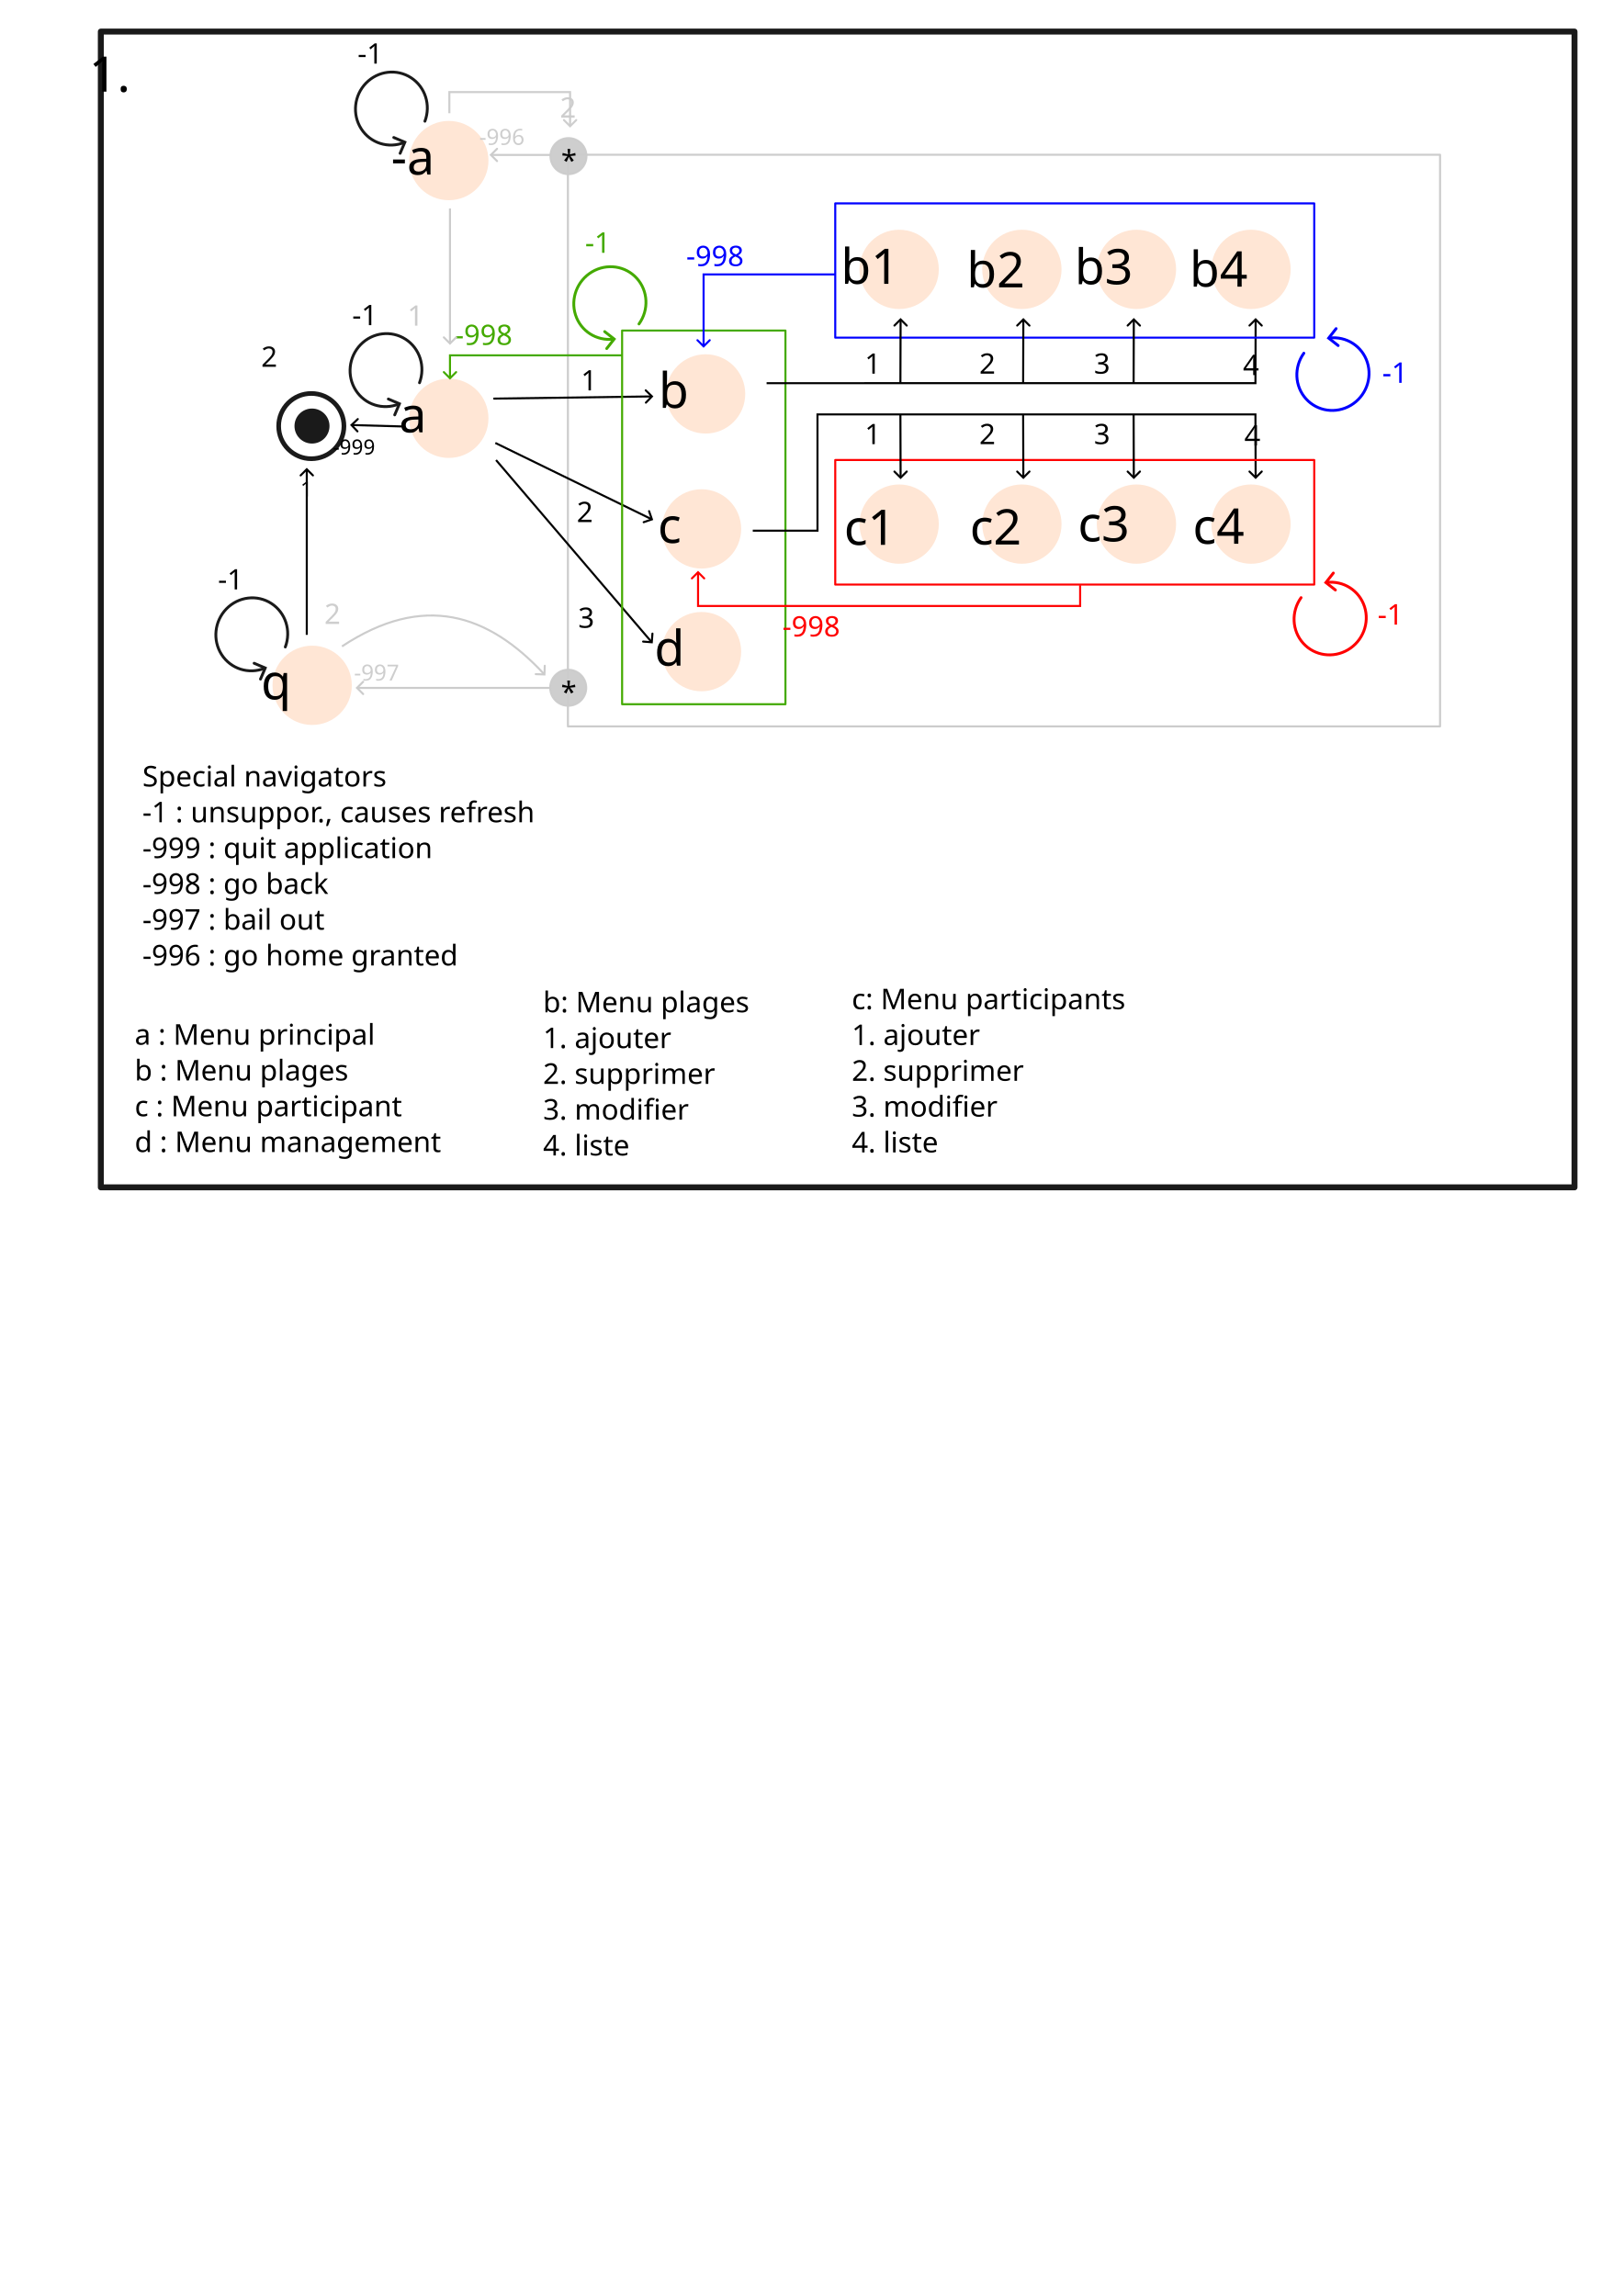
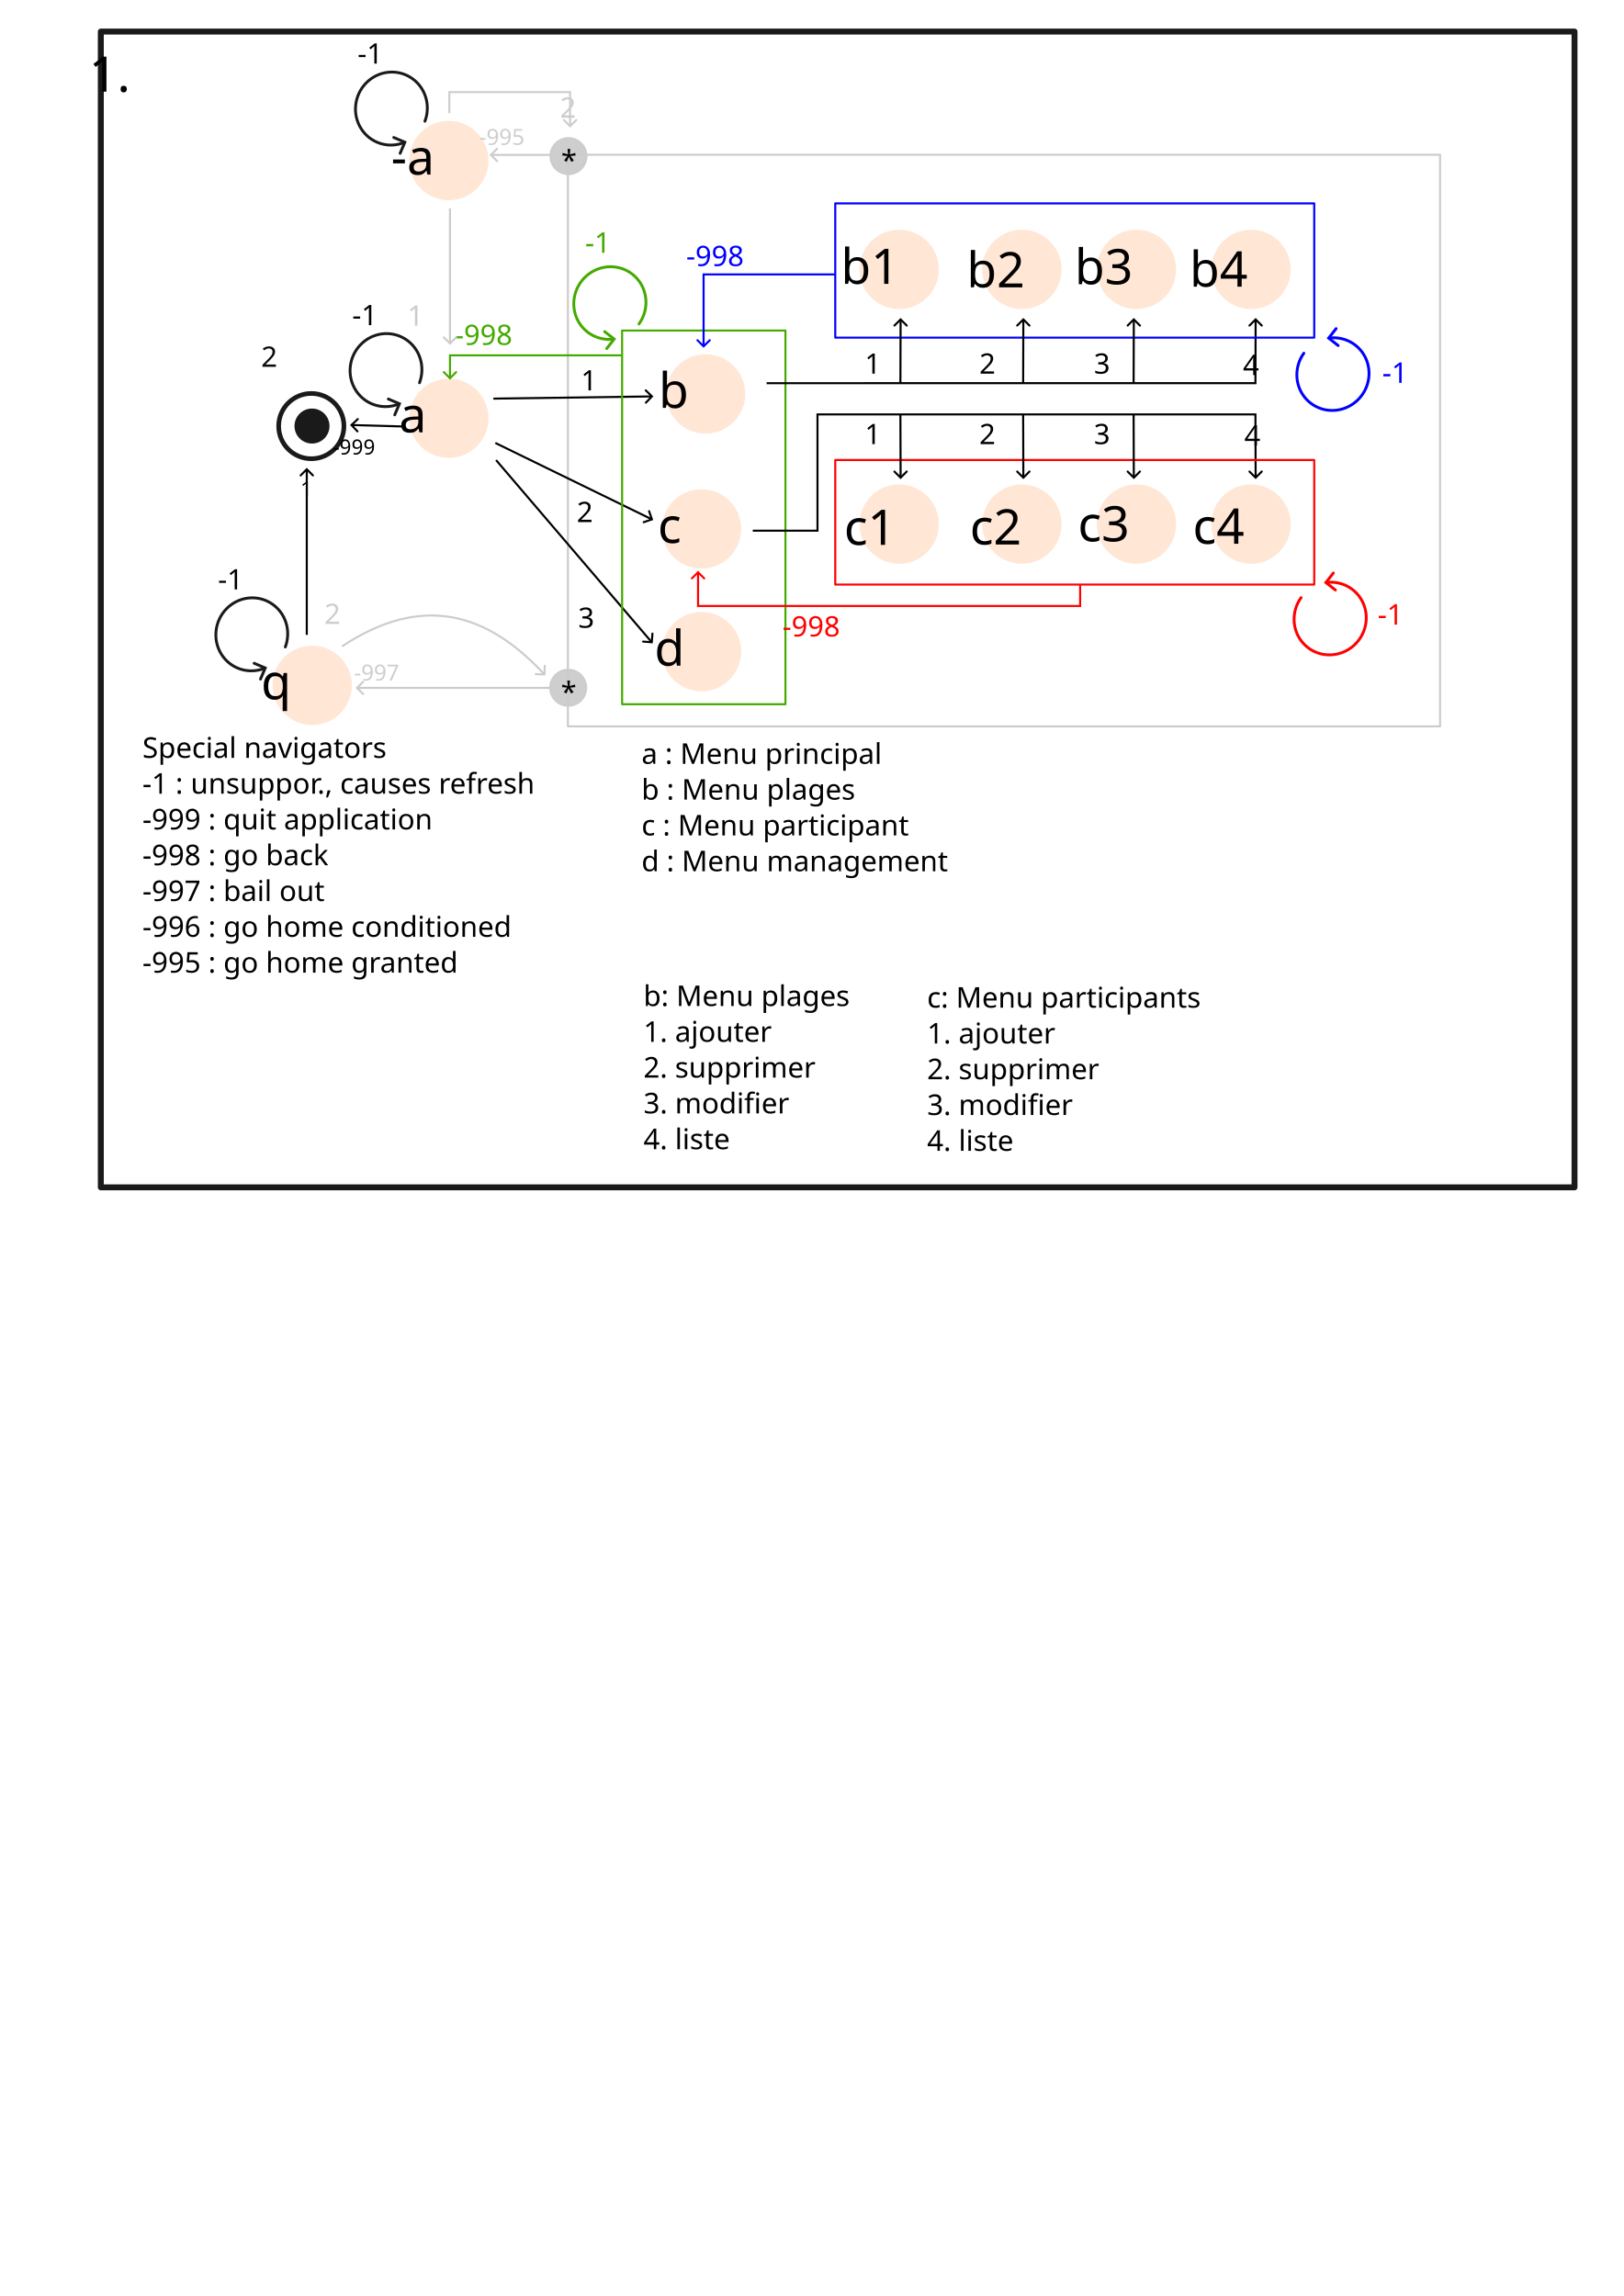
<svg xmlns="http://www.w3.org/2000/svg" width="210mm" height="297mm" viewBox="0 0 210 297" version="1.1" id="svg1">
  <defs id="defs1">
    <marker style="overflow:visible" id="ArrowWideRounded" refX="0" refY="0" orient="auto-start-reverse" markerWidth="1" markerHeight="1" viewBox="0 0 1 1" preserveAspectRatio="xMidYMid">
      <path style="fill:none;stroke:context-stroke;stroke-width:1;stroke-linecap:round" d="M 3,-3 0,0 3,3" transform="rotate(180,0.125,0)" id="path3" />
    </marker>
    <marker style="overflow:visible" id="ArrowWideRounded-2-6-6-7" refX="0" refY="0" orient="auto-start-reverse" markerWidth="1" markerHeight="1" viewBox="0 0 1 1" preserveAspectRatio="xMidYMid">
      <path style="fill:none;stroke:context-stroke;stroke-width:1;stroke-linecap:round" d="M 3,-3 0,0 3,3" transform="rotate(180,0.125,0)" id="path3-0-3-6-38" />
    </marker>
    <marker style="overflow:visible" id="ArrowWideRounded-2-6-6-7-6" refX="0" refY="0" orient="auto-start-reverse" markerWidth="1" markerHeight="1" viewBox="0 0 1 1" preserveAspectRatio="xMidYMid">
      <path style="fill:none;stroke:context-stroke;stroke-width:1;stroke-linecap:round" d="M 3,-3 0,0 3,3" transform="rotate(180,0.125,0)" id="path3-0-3-6-38-0" />
    </marker>
    <marker style="overflow:visible" id="ArrowWideRounded-2-6-6-7-1" refX="0" refY="0" orient="auto-start-reverse" markerWidth="1" markerHeight="1" viewBox="0 0 1 1" preserveAspectRatio="xMidYMid">
      <path style="fill:none;stroke:context-stroke;stroke-width:1;stroke-linecap:round" d="M 3,-3 0,0 3,3" transform="rotate(180,0.125,0)" id="path3-0-3-6-38-7" />
    </marker>
    <marker style="overflow:visible" id="ArrowWideRounded-2-6-6-7-1-0" refX="0" refY="0" orient="auto-start-reverse" markerWidth="1" markerHeight="1" viewBox="0 0 1 1" preserveAspectRatio="xMidYMid">
      <path style="fill:none;stroke:context-stroke;stroke-width:1;stroke-linecap:round" d="M 3,-3 0,0 3,3" transform="rotate(180,0.125,0)" id="path3-0-3-6-38-7-2" />
    </marker>
    <marker style="overflow:visible" id="ArrowWideRounded-2-6-6-7-6-7" refX="0" refY="0" orient="auto-start-reverse" markerWidth="1" markerHeight="1" viewBox="0 0 1 1" preserveAspectRatio="xMidYMid">
      <path style="fill:none;stroke:context-stroke;stroke-width:1;stroke-linecap:round" d="M 3,-3 0,0 3,3" transform="rotate(180,0.125,0)" id="path3-0-3-6-38-0-0" />
    </marker>
  </defs>
  <g id="layer1">
    <rect style="fill:none;fill-opacity:1;stroke:#cccccc;stroke-width:0.265;stroke-linecap:round;stroke-linejoin:round;stroke-dasharray:none;paint-order:fill markers stroke" id="rect50" width="112.798" height="73.946" x="73.452" y="20.017" />
    <circle style="fill:#ffe6d5;stroke-width:11.113;stroke-linecap:round;stroke-linejoin:round;paint-order:stroke markers fill" id="circle63" cx="58.046" cy="54.107" r="5.129" />
    <text xml:space="preserve" style="font-size:6.35px;line-height:1.25;font-family:'Arial Black';-inkscape-font-specification:'Arial Black, ';text-align:center;word-spacing:0px;text-anchor:middle;stroke-width:0.265" x="57.517" y="55.919" id="text1">
      <tspan id="tspan1" style="stroke-width:0.265" x="57.517" y="55.919">a</tspan>
    </text>
    <circle style="fill:#ffe6d5;stroke-width:11.113;stroke-linecap:round;stroke-linejoin:round;paint-order:stroke markers fill" id="circle63-6" cx="40.374" cy="88.649" r="5.129" />
    <text xml:space="preserve" style="font-size:6.35px;line-height:1.25;font-family:'Arial Black';-inkscape-font-specification:'Arial Black, ';text-align:center;word-spacing:0px;text-anchor:middle;stroke-width:0.265" x="39.845" y="90.46" id="text1-0">
      <tspan id="tspan1-8" style="stroke-width:0.265" x="39.845" y="90.46">q</tspan>
    </text>
    <circle style="fill:#ffe6d5;stroke-width:11.113;stroke-linecap:round;stroke-linejoin:round;paint-order:stroke markers fill" id="path1-3" cx="91.257" cy="50.955" r="5.129" />
    <text xml:space="preserve" style="font-size:6.35px;line-height:1.25;font-family:'Arial Black';-inkscape-font-specification:'Arial Black, ';text-align:center;word-spacing:0px;text-anchor:middle;stroke-width:0.265" x="91.257" y="52.766" id="text1-9">
      <tspan id="tspan1-0" style="stroke-width:0.265" x="91.257" y="52.766">b</tspan>
    </text>
    <circle style="fill:#ffe6d5;stroke-width:11.113;stroke-linecap:round;stroke-linejoin:round;paint-order:stroke markers fill" id="path1-3-4" cx="-34.846" cy="116.29" r="5.129" transform="rotate(-90)" />
    <text xml:space="preserve" style="font-size:6.35px;line-height:1.25;font-family:'Arial Black';-inkscape-font-specification:'Arial Black, ';text-align:center;word-spacing:0px;text-anchor:middle;stroke-width:0.265" x="116.642" y="36.713" id="text1-9-0">
      <tspan id="tspan1-0-8" style="stroke-width:0.265" x="116.642" y="36.713">b1</tspan>
    </text>
    <path style="fill:none;stroke:#000000;stroke-width:0.265px;stroke-linecap:butt;stroke-linejoin:miter;stroke-opacity:1;marker-end:url(#ArrowWideRounded)" d="m 63.81,51.564 20.444,-0.285" id="path64" />
    <text xml:space="preserve" style="font-size:3.656px;line-height:1.25;font-family:'Arial Black';-inkscape-font-specification:'Arial Black, ';text-align:center;word-spacing:0px;text-anchor:middle;stroke-width:0.152" x="78.552" y="50.498" id="text4">
      <tspan id="tspan4" style="stroke-width:0.152" x="78.552" y="50.498">1</tspan>
    </text>
    <circle style="fill:none;stroke:#1a1a1a;stroke-width:0.599;stroke-linecap:round;stroke-linejoin:round;stroke-dasharray:none;paint-order:stroke markers fill" id="circle64-1" cx="55.118" cy="-40.262" r="4.221" transform="rotate(90)" />
    <rect style="fill:none;stroke:#1a1a1a;stroke-width:0.768;stroke-linecap:round;stroke-linejoin:round;stroke-dasharray:none;paint-order:stroke markers fill" id="rect5" width="190.597" height="149.506" x="13.04" y="4.085" />
    <text xml:space="preserve" style="font-size:6.35px;line-height:1.25;font-family:'Arial Black';-inkscape-font-specification:'Arial Black, ';text-align:center;word-spacing:0px;text-anchor:middle;stroke-width:0.265" x="18.311" y="11.859" id="text9">
      <tspan id="tspan9" style="stroke-width:0.265" x="18.311" y="11.859">1.</tspan>
    </text>
-     <text xml:space="preserve" style="font-size:3.704px;line-height:1.25;font-family:'Arial Black';-inkscape-font-specification:'Arial Black, ';word-spacing:0px;stroke-width:0.265" x="17.417" y="135.134" id="text2">
-       <tspan id="tspan2" style="stroke-width:0.265" x="17.417" y="135.134">a : Menu principal</tspan>
-       <tspan style="stroke-width:0.265" x="17.417" y="139.764" id="tspan3">b : Menu plages</tspan>
-       <tspan style="stroke-width:0.265" x="17.417" y="144.394" id="tspan5">c : Menu participant</tspan>
-       <tspan style="stroke-width:0.265" x="17.417" y="149.024" id="tspan6">d : Menu management</tspan>
-     </text>
-     <text xml:space="preserve" style="font-size:3.704px;line-height:1.25;font-family:'Arial Black';-inkscape-font-specification:'Arial Black, ';word-spacing:0px;stroke-width:0.265" x="70.233" y="130.945" id="text7">
-       <tspan id="tspan7" style="stroke-width:0.265" x="70.233" y="130.945">b: Menu plages</tspan>
-       <tspan style="stroke-width:0.265" x="70.233" y="135.576" id="tspan8">1. ajouter</tspan>
-       <tspan style="stroke-width:0.265" x="70.233" y="140.206" id="tspan19">2. supprimer</tspan>
-       <tspan style="stroke-width:0.265" x="70.233" y="144.836" id="tspan20">3. modifier</tspan>
-       <tspan style="stroke-width:0.265" x="70.233" y="149.466" id="tspan31">4. liste</tspan>
+     <text xml:space="preserve" style="font-size:3.704px;line-height:1.25;font-family:'Arial Black';-inkscape-font-specification:'Arial Black, ';word-spacing:0px;stroke-width:0.265" x="82.968" y="98.807" id="text2">
+       <tspan id="tspan2" style="stroke-width:0.265" x="82.968" y="98.807">a : Menu principal</tspan>
+       <tspan style="stroke-width:0.265" x="82.968" y="103.437" id="tspan3">b : Menu plages</tspan>
+       <tspan style="stroke-width:0.265" x="82.968" y="108.067" id="tspan5">c : Menu participant</tspan>
+       <tspan style="stroke-width:0.265" x="82.968" y="112.697" id="tspan6">d : Menu management</tspan>
+     </text>
+     <text xml:space="preserve" style="font-size:3.704px;line-height:1.25;font-family:'Arial Black';-inkscape-font-specification:'Arial Black, ';word-spacing:0px;stroke-width:0.265" x="83.221" y="130.134" id="text7">
+       <tspan id="tspan7" style="stroke-width:0.265" x="83.221" y="130.134">b: Menu plages</tspan>
+       <tspan style="stroke-width:0.265" x="83.221" y="134.764" id="tspan8">1. ajouter</tspan>
+       <tspan style="stroke-width:0.265" x="83.221" y="139.394" id="tspan19">2. supprimer</tspan>
+       <tspan style="stroke-width:0.265" x="83.221" y="144.024" id="tspan20">3. modifier</tspan>
+       <tspan style="stroke-width:0.265" x="83.221" y="148.655" id="tspan31">4. liste</tspan>
    </text>
    <text xml:space="preserve" style="font-size:3.656px;line-height:1.25;font-family:'Arial Black';-inkscape-font-specification:'Arial Black, ';text-align:center;word-spacing:0px;text-anchor:middle;stroke-width:0.152" x="49.426" y="42.06" id="text32">
      <tspan style="stroke-width:0.152" x="50.035" y="42.06" id="tspan47">-1 </tspan>
    </text>
    <path style="fill:none;stroke:#1a1a1a;stroke-width:0.368;stroke-linecap:round;stroke-linejoin:round;stroke-dasharray:none;marker-end:url(#ArrowWideRounded-2-6-6-7);paint-order:stroke markers fill" id="path32" d="m 68.243,-27.168 a 4.634,4.735 0 0 1 -3.67,4.631 4.634,4.735 0 0 1 -5.197,-2.704 4.634,4.735 0 0 1 1.507,-5.756 4.634,4.735 0 0 1 5.824,0.308" transform="matrix(0.9356054,0.3530475,0.3530475,-0.9356054,0,0)" />
    <text xml:space="preserve" style="font-size:3.656px;line-height:1.25;font-family:'Arial Black';-inkscape-font-specification:'Arial Black, ';text-align:center;word-spacing:0px;text-anchor:middle;stroke-width:0.152" x="32.068" y="76.239" id="text32-6">
      <tspan style="stroke-width:0.152" x="32.678" y="76.239" id="tspan47-9">-1 </tspan>
    </text>
    <path style="fill:none;stroke:#1a1a1a;stroke-width:0.368;stroke-linecap:round;stroke-linejoin:round;stroke-dasharray:none;marker-end:url(#ArrowWideRounded-2-6-6-7-1);paint-order:stroke markers fill" id="path32-5" d="m 64.07,-65.274 a 4.634,4.735 0 0 1 -3.67,4.631 4.634,4.735 0 0 1 -5.197,-2.704 4.634,4.735 0 0 1 1.507,-5.756 4.634,4.735 0 0 1 5.824,0.308" transform="matrix(0.9356054,0.3530475,0.3530475,-0.9356054,0,0)" />
    <text xml:space="preserve" style="font-size:3.656px;line-height:1.25;font-family:'Arial Black';-inkscape-font-specification:'Arial Black, ';text-align:center;word-spacing:0px;text-anchor:middle;stroke-width:0.152" x="50.126" y="8.229" id="text32-6-6">
      <tspan style="stroke-width:0.152" x="50.736" y="8.229" id="tspan47-9-6">-1 </tspan>
    </text>
    <path style="fill:none;stroke:#1a1a1a;stroke-width:0.368;stroke-linecap:round;stroke-linejoin:round;stroke-dasharray:none;marker-end:url(#ArrowWideRounded-2-6-6-7-1-0);paint-order:stroke markers fill" id="path32-5-3" d="M 56.954,4.732 A 4.634,4.735 0 0 1 53.284,9.363 4.634,4.735 0 0 1 48.087,6.659 4.634,4.735 0 0 1 49.594,0.903 4.634,4.735 0 0 1 55.418,1.211" transform="matrix(0.9356054,0.3530475,0.3530475,-0.9356054,0,0)" />
    <path style="fill:none;stroke:#0000ff;stroke-width:0.368;stroke-linecap:round;stroke-linejoin:round;stroke-dasharray:none;marker-end:url(#ArrowWideRounded-2-6-6-7-6);paint-order:stroke markers fill" id="path32-6" d="m -163.632,-61.224 a 4.634,4.735 0 0 1 -3.67,4.631 4.634,4.735 0 0 1 -5.197,-2.704 4.634,4.735 0 0 1 1.507,-5.756 4.634,4.735 0 0 1 5.824,0.308" transform="matrix(-0.81235,-0.5831702,-0.5831702,0.81235,0,0)" />
    <circle style="fill:#ffe6d5;stroke-width:11.113;stroke-linecap:round;stroke-linejoin:round;paint-order:stroke markers fill" id="circle32" cx="90.727" cy="68.417" r="5.129" />
    <text xml:space="preserve" style="font-size:6.35px;line-height:1.25;font-family:'Arial Black';-inkscape-font-specification:'Arial Black, ';text-align:center;word-spacing:0px;text-anchor:middle;stroke-width:0.265" x="90.727" y="70.229" id="text33">
      <tspan id="tspan33" style="stroke-width:0.265" x="90.727" y="70.229">c</tspan>
    </text>
    <path style="fill:none;stroke:#000000;stroke-width:0.265px;stroke-linecap:butt;stroke-linejoin:miter;stroke-opacity:1;marker-end:url(#ArrowWideRounded)" d="m 64.064,57.298 20.191,9.856" id="path33" />
    <text xml:space="preserve" style="font-size:3.656px;line-height:1.25;font-family:'Arial Black';-inkscape-font-specification:'Arial Black, ';text-align:center;word-spacing:0px;text-anchor:middle;stroke-width:0.152" x="78.015" y="67.535" id="text34">
      <tspan id="tspan34" style="stroke-width:0.152" x="78.015" y="67.535">2</tspan>
    </text>
    <circle style="fill:#ffe6d5;stroke-width:11.113;stroke-linecap:round;stroke-linejoin:round;paint-order:stroke markers fill" id="circle34" cx="90.727" cy="84.292" r="5.129" />
    <text xml:space="preserve" style="font-size:6.35px;line-height:1.25;font-family:'Arial Black';-inkscape-font-specification:'Arial Black, ';text-align:center;word-spacing:0px;text-anchor:middle;stroke-width:0.265" x="90.727" y="86.104" id="text35">
      <tspan id="tspan35" style="stroke-width:0.265" x="90.727" y="86.104">d</tspan>
    </text>
    <path style="fill:none;stroke:#000000;stroke-width:0.265px;stroke-linecap:butt;stroke-linejoin:miter;stroke-opacity:1;marker-end:url(#ArrowWideRounded)" d="M 64.156,59.513 84.254,83.029" id="path35" />
    <text xml:space="preserve" style="font-size:3.656px;line-height:1.25;font-family:'Arial Black';-inkscape-font-specification:'Arial Black, ';text-align:center;word-spacing:0px;text-anchor:middle;stroke-width:0.152" x="78.194" y="81.21" id="text36">
      <tspan id="tspan36" style="stroke-width:0.152" x="78.194" y="81.21">3</tspan>
    </text>
    <rect style="fill:none;stroke:#44aa00;stroke-width:0.265;stroke-linecap:round;stroke-linejoin:round;stroke-opacity:1;paint-order:fill markers stroke" id="rect36" width="21.127" height="48.342" x="80.459" y="42.756" />
    <path style="fill:none;stroke:#44aa00;stroke-width:0.265;stroke-linecap:butt;stroke-linejoin:miter;stroke-dasharray:none;stroke-opacity:1;marker-end:url(#ArrowWideRounded-2-6-6-7)" d="M 80.546,45.966 H 58.198 v 2.897" id="path36" />
    <path style="fill:none;stroke:#000000;stroke-width:0.265px;stroke-linecap:butt;stroke-linejoin:miter;stroke-opacity:1;marker-end:url(#ArrowWideRounded)" d="m 99.148,49.566 63.223,-0.003 0.026,-8.18" id="path37" />
    <circle style="fill:#ffe6d5;stroke-width:11.113;stroke-linecap:round;stroke-linejoin:round;paint-order:stroke markers fill" id="circle38" cx="-34.846" cy="132.164" r="5.129" transform="rotate(-90)" />
    <text xml:space="preserve" style="font-size:6.35px;line-height:1.25;font-family:'Arial Black';-inkscape-font-specification:'Arial Black, ';text-align:center;word-spacing:0px;text-anchor:middle;stroke-width:0.265" x="132.911" y="37.166" id="text38">
      <tspan id="tspan38" style="stroke-width:0.265" x="132.911" y="37.166">b2</tspan>
    </text>
    <circle style="fill:#ffe6d5;stroke-width:11.113;stroke-linecap:round;stroke-linejoin:round;paint-order:stroke markers fill" id="circle39" cx="-34.846" cy="146.981" r="5.129" transform="rotate(-90)" />
    <text xml:space="preserve" style="font-size:6.35px;line-height:1.25;font-family:'Arial Black';-inkscape-font-specification:'Arial Black, ';text-align:center;word-spacing:0px;text-anchor:middle;stroke-width:0.265" x="146.877" y="36.764" id="text39">
      <tspan id="tspan39" style="stroke-width:0.265" x="146.877" y="36.764">b3</tspan>
    </text>
    <rect style="fill:none;stroke:#0000ff;stroke-width:0.265;stroke-linecap:round;stroke-linejoin:round;stroke-opacity:1;paint-order:fill markers stroke" id="rect39" width="17.367" height="61.95" x="-43.676" y="108.026" transform="rotate(-90)" />
    <path style="fill:none;stroke:#0000ff;stroke-width:0.265;stroke-linecap:butt;stroke-linejoin:miter;stroke-dasharray:none;stroke-opacity:1;marker-end:url(#ArrowWideRounded-2-6-6-7)" d="M 108.075,35.498 H 90.998 v 9.239" id="path40" />
    <text xml:space="preserve" style="font-size:3.656px;line-height:1.25;font-family:'Arial Black';-inkscape-font-specification:'Arial Black, ';text-align:center;word-spacing:0px;text-anchor:middle;fill:#0000ff;stroke-width:0.152" x="94.855" y="34.412" id="text40">
      <tspan id="tspan40" style="fill:#0000ff;stroke-width:0.152" x="94.855" y="34.412">-998</tspan>
    </text>
    <circle style="fill:#ffe6d5;stroke-width:11.113;stroke-linecap:round;stroke-linejoin:round;paint-order:stroke markers fill" id="circle40" cx="-34.846" cy="161.798" r="5.129" transform="rotate(-90)" />
    <text xml:space="preserve" style="font-size:6.35px;line-height:1.25;font-family:'Arial Black';-inkscape-font-specification:'Arial Black, ';text-align:center;word-spacing:0px;text-anchor:middle;stroke-width:0.265" x="161.738" y="37.078" id="text41">
      <tspan id="tspan41" style="stroke-width:0.265" x="161.738" y="37.078">b4</tspan>
    </text>
    <path style="fill:none;stroke:#44aa00;stroke-width:0.368;stroke-linecap:round;stroke-linejoin:round;stroke-dasharray:none;marker-end:url(#ArrowWideRounded-2-6-6-7-6);paint-order:stroke markers fill" id="path1" d="m 91.572,14.153 a 4.634,4.735 0 0 1 -3.67,4.631 4.634,4.735 0 0 1 -5.197,-2.704 4.634,4.735 0 0 1 1.507,-5.756 4.634,4.735 0 0 1 5.824,0.308" transform="matrix(0.81235,0.5831702,0.5831702,-0.81235,0,0)" />
    <text xml:space="preserve" style="font-size:3.704px;line-height:1.25;font-family:'Arial Black';-inkscape-font-specification:'Arial Black, ';word-spacing:0px;fill:#44aa00;stroke-width:0.265" x="75.677" y="32.703" id="text10">
      <tspan id="tspan10" style="fill:#44aa00;stroke-width:0.265" x="75.677" y="32.703">-1</tspan>
    </text>
    <path style="fill:none;stroke:#000000;stroke-width:0.265px;stroke-linecap:butt;stroke-linejoin:miter;stroke-opacity:1;marker-end:url(#ArrowWideRounded)" d="m 146.615,49.564 0.026,-8.18" id="path12" />
    <path style="fill:none;stroke:#000000;stroke-width:0.265px;stroke-linecap:butt;stroke-linejoin:miter;stroke-opacity:1;marker-end:url(#ArrowWideRounded)" d="m 132.328,49.564 0.026,-8.18" id="path13" />
    <path style="fill:none;stroke:#000000;stroke-width:0.265px;stroke-linecap:butt;stroke-linejoin:miter;stroke-opacity:1;marker-end:url(#ArrowWideRounded)" d="m 116.453,49.564 0.026,-8.18" id="path14" />
    <text xml:space="preserve" style="font-size:3.656px;line-height:1.25;font-family:'Arial Black';-inkscape-font-specification:'Arial Black, ';text-align:center;word-spacing:0px;text-anchor:middle;stroke-width:0.152" x="115.262" y="48.334" id="text14">
      <tspan id="tspan14" style="stroke-width:0.152" x="115.262" y="48.334">1</tspan>
    </text>
    <text xml:space="preserve" style="font-size:3.656px;line-height:1.25;font-family:'Arial Black';-inkscape-font-specification:'Arial Black, ';text-align:center;word-spacing:0px;text-anchor:middle;stroke-width:0.152" x="130.079" y="48.334" id="text15">
      <tspan id="tspan15" style="stroke-width:0.152" x="130.079" y="48.334">2</tspan>
    </text>
    <text xml:space="preserve" style="font-size:3.656px;line-height:1.25;font-family:'Arial Black';-inkscape-font-specification:'Arial Black, ';text-align:center;word-spacing:0px;text-anchor:middle;stroke-width:0.152" x="144.896" y="48.334" id="text16">
      <tspan id="tspan16" style="stroke-width:0.152" x="144.896" y="48.334">3</tspan>
    </text>
    <text xml:space="preserve" style="font-size:3.656px;line-height:1.25;font-family:'Arial Black';-inkscape-font-specification:'Arial Black, ';text-align:center;word-spacing:0px;text-anchor:middle;stroke-width:0.152" x="164.172" y="48.513" id="text17">
      <tspan id="tspan17" style="stroke-width:0.152" x="164.172" y="48.513">4</tspan>
    </text>
    <circle style="fill:#ffe6d5;stroke-width:11.113;stroke-linecap:round;stroke-linejoin:round;paint-order:stroke markers fill" id="circle17" cx="67.797" cy="116.29" transform="matrix(0,1,1,0,0,0)" r="5.129" />
    <text xml:space="preserve" style="font-size:6.35px;line-height:1.25;font-family:'Arial Black';-inkscape-font-specification:'Arial Black, ';text-align:center;word-spacing:0px;text-anchor:middle;stroke-width:0.265" x="116.642" y="70.478" id="text18">
      <tspan id="tspan18" style="stroke-width:0.265" x="116.642" y="70.478">c1</tspan>
    </text>
    <path style="fill:none;stroke:#ff0000;stroke-width:0.368;stroke-linecap:round;stroke-linejoin:round;stroke-dasharray:none;marker-end:url(#ArrowWideRounded-2-6-6-7-6);paint-order:stroke markers fill" id="path18" d="m -181.78,-35.329 a 4.634,4.735 0 0 1 -3.67,4.631 4.634,4.735 0 0 1 -5.197,-2.704 4.634,4.735 0 0 1 1.507,-5.756 4.634,4.735 0 0 1 5.824,0.308" transform="matrix(-0.81235,-0.5831702,-0.5831702,0.81235,0,0)" />
    <path style="fill:none;stroke:#000000;stroke-width:0.265px;stroke-linecap:butt;stroke-linejoin:miter;stroke-opacity:1;marker-end:url(#ArrowWideRounded)" d="m 97.358,68.646 8.37,9e-5 V 53.606 l 56.643,0.002 0.026,8.116" id="path19" />
    <circle style="fill:#ffe6d5;stroke-width:11.113;stroke-linecap:round;stroke-linejoin:round;paint-order:stroke markers fill" id="circle19" cx="67.797" cy="132.164" transform="matrix(0,1,1,0,0,0)" r="5.129" />
    <text xml:space="preserve" style="font-size:6.35px;line-height:1.25;font-family:'Arial Black';-inkscape-font-specification:'Arial Black, ';text-align:center;word-spacing:0px;text-anchor:middle;stroke-width:0.265" x="132.911" y="70.427" id="text21">
      <tspan id="tspan21" style="stroke-width:0.265" x="132.911" y="70.427">c2</tspan>
    </text>
    <circle style="fill:#ffe6d5;stroke-width:11.113;stroke-linecap:round;stroke-linejoin:round;paint-order:stroke markers fill" id="circle21" cx="67.797" cy="146.981" transform="matrix(0,1,1,0,0,0)" r="5.129" />
    <text xml:space="preserve" style="font-size:6.35px;line-height:1.25;font-family:'Arial Black';-inkscape-font-specification:'Arial Black, ';text-align:center;word-spacing:0px;text-anchor:middle;stroke-width:0.265" x="146.877" y="70.025" id="text22">
      <tspan id="tspan22" style="stroke-width:0.265" x="146.877" y="70.025">c3</tspan>
    </text>
    <rect style="fill:none;stroke:#ff0000;stroke-width:0.265;stroke-linecap:round;stroke-linejoin:round;stroke-opacity:1;paint-order:fill markers stroke" id="rect22" width="16.114" height="61.95" x="59.504" y="108.026" transform="matrix(0,1,1,0,0,0)" />
    <circle style="fill:#ffe6d5;stroke-width:11.113;stroke-linecap:round;stroke-linejoin:round;paint-order:stroke markers fill" id="circle22" cx="67.797" cy="161.798" transform="matrix(0,1,1,0,0,0)" r="5.129" />
    <text xml:space="preserve" style="font-size:6.35px;line-height:1.25;font-family:'Arial Black';-inkscape-font-specification:'Arial Black, ';text-align:center;word-spacing:0px;text-anchor:middle;stroke-width:0.265" x="161.738" y="70.339" id="text23">
      <tspan id="tspan23" style="stroke-width:0.265" x="161.738" y="70.339">c4</tspan>
    </text>
    <path style="fill:none;stroke:#000000;stroke-width:0.265px;stroke-linecap:butt;stroke-linejoin:miter;stroke-opacity:1;marker-end:url(#ArrowWideRounded)" d="m 146.615,53.609 0.026,8.116" id="path24" />
    <path style="fill:none;stroke:#000000;stroke-width:0.265px;stroke-linecap:butt;stroke-linejoin:miter;stroke-opacity:1;marker-end:url(#ArrowWideRounded)" d="m 132.328,53.609 0.026,8.116" id="path25" />
    <path style="fill:none;stroke:#000000;stroke-width:0.265px;stroke-linecap:butt;stroke-linejoin:miter;stroke-opacity:1;marker-end:url(#ArrowWideRounded)" d="m 116.453,53.609 0.026,8.116" id="path26" />
    <text xml:space="preserve" style="font-size:3.656px;line-height:1.25;font-family:'Arial Black';-inkscape-font-specification:'Arial Black, ';text-align:center;word-spacing:0px;text-anchor:middle;stroke-width:0.152" x="115.262" y="57.455" id="text26">
      <tspan id="tspan26" style="stroke-width:0.152" x="115.262" y="57.455">1</tspan>
    </text>
    <text xml:space="preserve" style="font-size:3.656px;line-height:1.25;font-family:'Arial Black';-inkscape-font-specification:'Arial Black, ';text-align:center;word-spacing:0px;text-anchor:middle;stroke-width:0.152" x="130.079" y="57.455" id="text27">
      <tspan id="tspan27" style="stroke-width:0.152" x="130.079" y="57.455">2</tspan>
    </text>
    <text xml:space="preserve" style="font-size:3.656px;line-height:1.25;font-family:'Arial Black';-inkscape-font-specification:'Arial Black, ';text-align:center;word-spacing:0px;text-anchor:middle;stroke-width:0.152" x="144.896" y="57.455" id="text28">
      <tspan id="tspan28" style="stroke-width:0.152" x="144.896" y="57.455">3</tspan>
    </text>
    <text xml:space="preserve" style="font-size:3.656px;line-height:1.25;font-family:'Arial Black';-inkscape-font-specification:'Arial Black, ';text-align:center;word-spacing:0px;text-anchor:middle;stroke-width:0.152" x="164.352" y="57.634" id="text29">
      <tspan id="tspan29" style="stroke-width:0.152" x="164.352" y="57.634">4</tspan>
    </text>
-     <text xml:space="preserve" style="font-size:3.704px;line-height:1.25;font-family:'Arial Black';-inkscape-font-specification:'Arial Black, ';word-spacing:0px;stroke-width:0.265" x="110.16" y="130.547" id="text44">
-       <tspan style="stroke-width:0.265" x="110.16" y="130.547" id="tspan37">c: Menu participants </tspan>
-       <tspan style="stroke-width:0.265" x="110.16" y="135.177" id="tspan45">1. ajouter</tspan>
-       <tspan style="stroke-width:0.265" x="110.16" y="139.807" id="tspan42">2. supprimer</tspan>
-       <tspan style="stroke-width:0.265" x="110.16" y="144.438" id="tspan43">3. modifier</tspan>
-       <tspan style="stroke-width:0.265" x="110.16" y="149.068" id="tspan44">4. liste</tspan>
+     <text xml:space="preserve" style="font-size:3.704px;line-height:1.25;font-family:'Arial Black';-inkscape-font-specification:'Arial Black, ';word-spacing:0px;stroke-width:0.265" x="119.901" y="130.344" id="text44">
+       <tspan style="stroke-width:0.265" x="119.901" y="130.344" id="tspan37">c: Menu participants </tspan>
+       <tspan style="stroke-width:0.265" x="119.901" y="134.974" id="tspan45">1. ajouter</tspan>
+       <tspan style="stroke-width:0.265" x="119.901" y="139.604" id="tspan42">2. supprimer</tspan>
+       <tspan style="stroke-width:0.265" x="119.901" y="144.235" id="tspan43">3. modifier</tspan>
+       <tspan style="stroke-width:0.265" x="119.901" y="148.865" id="tspan44">4. liste</tspan>
    </text>
    <text xml:space="preserve" style="font-size:3.704px;line-height:1.25;font-family:'Arial Black';-inkscape-font-specification:'Arial Black, ';word-spacing:0px;fill:#0000ff;stroke-width:0.265" x="178.775" y="49.528" id="text10-9">
      <tspan id="tspan10-7" style="fill:#0000ff;stroke-width:0.265" x="178.775" y="49.528">-1</tspan>
    </text>
    <text xml:space="preserve" style="font-size:3.704px;line-height:1.25;font-family:'Arial Black';-inkscape-font-specification:'Arial Black, ';word-spacing:0px;fill:#ff0000;stroke-width:0.265" x="178.177" y="80.795" id="text10-3">
      <tspan id="tspan10-71" style="fill:#ff0000;stroke-width:0.265" x="178.177" y="80.795">-1</tspan>
    </text>
    <circle style="fill:#1a1a1a;fill-opacity:1;stroke-width:4.906;stroke-linecap:round;stroke-linejoin:round;paint-order:stroke markers fill" id="circle45" cx="55.111" cy="-40.352" r="2.264" transform="rotate(90)" />
    <path style="fill:none;stroke:#000000;stroke-width:0.265;stroke-linecap:butt;stroke-linejoin:miter;stroke-dasharray:none;stroke-opacity:1;marker-end:url(#ArrowWideRounded-2-6-6-7-6)" d="M 51.985,55.163 45.524,54.984" id="path45" />
    <path style="fill:none;stroke:#cccccc;stroke-width:0.265;stroke-linecap:butt;stroke-linejoin:miter;stroke-dasharray:none;stroke-opacity:1;marker-end:url(#ArrowWideRounded-2-6-6-7-6-7)" d="m 71.273,20.043 -7.715,-2e-6" id="path45-3" />
    <text xml:space="preserve" style="font-size:3.656px;line-height:1.25;font-family:'Arial Black';-inkscape-font-specification:'Arial Black, ';text-align:center;word-spacing:0px;text-anchor:middle;fill:#44aa00;stroke-width:0.152" x="64.923" y="44.618" id="text49">
      <tspan id="tspan49" style="fill:#44aa00;stroke-width:0.152" x="64.923" y="44.618">-998</tspan>
    </text>
    <text xml:space="preserve" style="font-size:2.688px;line-height:1.25;font-family:'Arial Black';-inkscape-font-specification:'Arial Black, ';text-align:center;word-spacing:0px;text-anchor:middle;stroke-width:0.112" x="47.53" y="58.785" id="text49-9">
      <tspan id="tspan49-7" style="stroke-width:0.112" x="47.53" y="58.785">-999</tspan>
    </text>
    <text xml:space="preserve" style="font-size:2.688px;line-height:1.25;font-family:'Arial Black';-inkscape-font-specification:'Arial Black, ';text-align:center;word-spacing:0px;text-anchor:middle;stroke-width:0.112" x="41.371" y="64.217" id="text49-9-6">
      <tspan id="tspan49-7-3" style="stroke-width:0.112" x="41.371" y="64.217">1</tspan>
    </text>
    <path style="fill:none;stroke:#ff0000;stroke-width:0.265px;stroke-linecap:butt;stroke-linejoin:miter;stroke-opacity:1;marker-end:url(#ArrowWideRounded-2-6-6-7-6)" d="M 139.699,75.7 V 78.386 H 90.282 v -4.297" id="path50" />
    <text xml:space="preserve" style="font-size:3.656px;line-height:1.25;font-family:'Arial Black';-inkscape-font-specification:'Arial Black, ';text-align:center;word-spacing:0px;text-anchor:middle;fill:#ff0000;stroke-width:0.152" x="107.293" y="82.328" id="text50">
      <tspan id="tspan50" style="fill:#ff0000;stroke-width:0.152" x="107.293" y="82.328">-998</tspan>
    </text>
    <path style="fill:none;stroke:#cccccc;stroke-width:0.265;stroke-linecap:butt;stroke-linejoin:miter;stroke-dasharray:none;stroke-opacity:1;marker-end:url(#ArrowWideRounded-2-6-6-7)" d="M 58.198,26.967 V 44.367" id="path51" />
    <text xml:space="preserve" style="font-size:3.656px;line-height:1.25;font-family:'Arial Black';-inkscape-font-specification:'Arial Black, ';text-align:center;word-spacing:0px;text-anchor:middle;fill:#cccccc;stroke-width:0.152" x="56.11" y="42.127" id="text51">
      <tspan id="tspan51" style="fill:#cccccc;stroke-width:0.152" x="56.11" y="42.127">1</tspan>
    </text>
    <text xml:space="preserve" style="font-size:2.869px;line-height:1.25;font-family:'Arial Black';-inkscape-font-specification:'Arial Black, ';text-align:center;word-spacing:0px;text-anchor:middle;fill:#cccccc;fill-opacity:0.957;stroke-width:0.12" x="50.576" y="88.029" id="text51-6">
      <tspan id="tspan51-0" style="fill:#cccccc;fill-opacity:0.957;stroke-width:0.12" x="50.576" y="88.029">-997</tspan>
    </text>
    <text xml:space="preserve" style="font-size:3.656px;line-height:1.25;font-family:'Arial Black';-inkscape-font-specification:'Arial Black, ';text-align:center;word-spacing:0px;text-anchor:middle;fill:#cccccc;fill-opacity:0.957;stroke-width:0.152" x="75.837" y="15.216" id="text51-6-1">
      <tspan id="tspan51-0-1" style="fill:#cccccc;fill-opacity:0.957;stroke-width:0.152" x="75.837" y="15.216">2</tspan>
    </text>
    <text xml:space="preserve" style="font-size:3.656px;line-height:1.25;font-family:'Arial Black';-inkscape-font-specification:'Arial Black, ';text-align:center;word-spacing:0px;text-anchor:middle;fill:#000000;fill-opacity:0.957;stroke-width:0.152" x="37.199" y="47.444" id="text51-6-1-0">
      <tspan id="tspan51-0-1-5" style="fill:#000000;fill-opacity:0.957;stroke-width:0.152" x="37.199" y="47.444">2</tspan>
    </text>
    <path style="fill:none;stroke:#000000;stroke-width:0.265;stroke-linecap:butt;stroke-linejoin:miter;stroke-dasharray:none;stroke-opacity:1;marker-end:url(#ArrowWideRounded-2-6-6-7)" d="M 39.677,82.123 V 60.766" id="path52" />
    <path style="fill:none;stroke:#cccccc;stroke-width:0.265px;stroke-linecap:butt;stroke-linejoin:miter;stroke-opacity:0.957;marker-end:url(#ArrowWideRounded-2-6-6-7-1)" d="m 58.118,14.646 v -2.733 h 15.614 v 4.345" id="path53" />
    <circle style="fill:#cccccc;fill-opacity:0.957;stroke:#cccccc;stroke-width:0.265;stroke-linecap:round;stroke-linejoin:round;stroke-dasharray:none;stroke-opacity:0.957;paint-order:fill markers stroke" id="path54" cx="73.521" cy="20.196" r="2.328" />
    <text xml:space="preserve" style="font-size:3.704px;line-height:1.25;font-family:'Arial Black';-inkscape-font-specification:'Arial Black, ';word-spacing:0px;stroke-width:0.265" x="72.57" y="22.083" id="text54">
      <tspan id="tspan54" style="stroke-width:0.265" x="72.57" y="22.083">*</tspan>
    </text>
    <circle style="fill:#cccccc;fill-opacity:0.957;stroke:#cccccc;stroke-width:0.265;stroke-linecap:round;stroke-linejoin:round;stroke-dasharray:none;stroke-opacity:0.957;paint-order:fill markers stroke" id="path54-4" cx="73.488" cy="88.963" r="2.328" />
    <text xml:space="preserve" style="font-size:3.704px;line-height:1.25;font-family:'Arial Black';-inkscape-font-specification:'Arial Black, ';word-spacing:0px;stroke-width:0.265" x="72.537" y="90.849" id="text54-7">
      <tspan id="tspan54-3" style="stroke-width:0.265" x="72.537" y="90.849">*</tspan>
    </text>
-     <text xml:space="preserve" style="font-size:3.704px;line-height:1.25;font-family:'Arial Black';-inkscape-font-specification:'Arial Black, ';word-spacing:0px;stroke-width:0.265" x="18.422" y="101.737" id="text55">
-       <tspan id="tspan55" style="stroke-width:0.265" x="18.422" y="101.737">Special navigators</tspan>
-       <tspan style="stroke-width:0.265" x="18.422" y="106.367" id="tspan56">-1 : unsuppor., causes refresh</tspan>
-       <tspan style="stroke-width:0.265" x="18.422" y="110.997" id="tspan57">-999 : quit application</tspan>
-       <tspan style="stroke-width:0.265" x="18.422" y="115.628" id="tspan59">-998 : go back</tspan>
-       <tspan style="stroke-width:0.265" x="18.422" y="120.258" id="tspan60">-997 : bail out</tspan>
-       <tspan style="stroke-width:0.265" x="18.422" y="124.888" id="tspan61">-996 : go home granted</tspan>
-       <tspan style="stroke-width:0.265" x="18.422" y="129.518" id="tspan58" />
+     <text xml:space="preserve" style="font-size:3.704px;line-height:1.25;font-family:'Arial Black';-inkscape-font-specification:'Arial Black, ';word-spacing:0px;stroke-width:0.265" x="18.422" y="98.033" id="text55">
+       <tspan id="tspan55" style="stroke-width:0.265" x="18.422" y="98.033">Special navigators</tspan>
+       <tspan style="stroke-width:0.265" x="18.422" y="102.663" id="tspan56">-1 : unsuppor., causes refresh</tspan>
+       <tspan style="stroke-width:0.265" x="18.422" y="107.293" id="tspan57">-999 : quit application</tspan>
+       <tspan style="stroke-width:0.265" x="18.422" y="111.923" id="tspan59">-998 : go back</tspan>
+       <tspan style="stroke-width:0.265" x="18.422" y="116.554" id="tspan60">-997 : bail out</tspan>
+       <tspan style="stroke-width:0.265" x="18.422" y="121.184" id="tspan61">-996 : go home conditioned</tspan>
+       <tspan style="stroke-width:0.265" x="18.422" y="125.814" id="tspan64">-995 : go home granted</tspan>
+       <tspan style="stroke-width:0.265" x="18.422" y="130.444" id="tspan58" />
    </text>
    <circle style="fill:#ffe6d5;stroke-width:11.113;stroke-linecap:round;stroke-linejoin:round;paint-order:stroke markers fill" id="circle61" cx="58.046" cy="20.77" r="5.129" />
    <text xml:space="preserve" style="font-size:6.35px;line-height:1.25;font-family:'Arial Black';-inkscape-font-specification:'Arial Black, ';text-align:center;word-spacing:0px;text-anchor:middle;stroke-width:0.265" x="57.517" y="22.581" id="text62">
      <tspan id="tspan62" style="stroke-width:0.265" x="57.517" y="22.581">-a</tspan>
    </text>
    <path d="M 71.278,88.983 H 46.239" style="fill:none;stroke:#cccccc;stroke-width:0.265;stroke-linecap:butt;stroke-linejoin:miter;stroke-dasharray:none;stroke-opacity:1;marker-end:url(#ArrowWideRounded-2-6-6-7)" id="path62" />
    <text xml:space="preserve" style="font-size:2.869px;line-height:1.25;font-family:'Arial Black';-inkscape-font-specification:'Arial Black, ';text-align:center;word-spacing:0px;text-anchor:middle;fill:#cccccc;fill-opacity:0.957;stroke-width:0.12" x="66.777" y="18.738" id="text63">
-       <tspan id="tspan63" style="fill:#cccccc;fill-opacity:0.957;stroke-width:0.12" x="66.777" y="18.738">-996</tspan>
+       <tspan id="tspan63" style="fill:#cccccc;fill-opacity:0.957;stroke-width:0.12" x="66.777" y="18.738">-995</tspan>
    </text>
    <path style="fill:none;stroke:#cccccc;stroke-width:0.265px;stroke-linecap:butt;stroke-linejoin:miter;stroke-opacity:1;marker-end:url(#ArrowWideRounded-2-6-6-7-1-0)" d="m 44.228,83.614 c 10.559,-6.979 18.916,-4.206 26.141,3.581" id="path63" />
    <text xml:space="preserve" style="font-size:3.656px;line-height:1.25;font-family:'Arial Black';-inkscape-font-specification:'Arial Black, ';text-align:center;word-spacing:0px;text-anchor:middle;fill:#cccccc;fill-opacity:0.957;stroke-width:0.152" x="45.371" y="80.713" id="text51-6-1-8">
      <tspan id="tspan51-0-1-7" style="fill:#cccccc;fill-opacity:0.957;stroke-width:0.152" x="45.371" y="80.713">2</tspan>
    </text>
  </g>
</svg>
